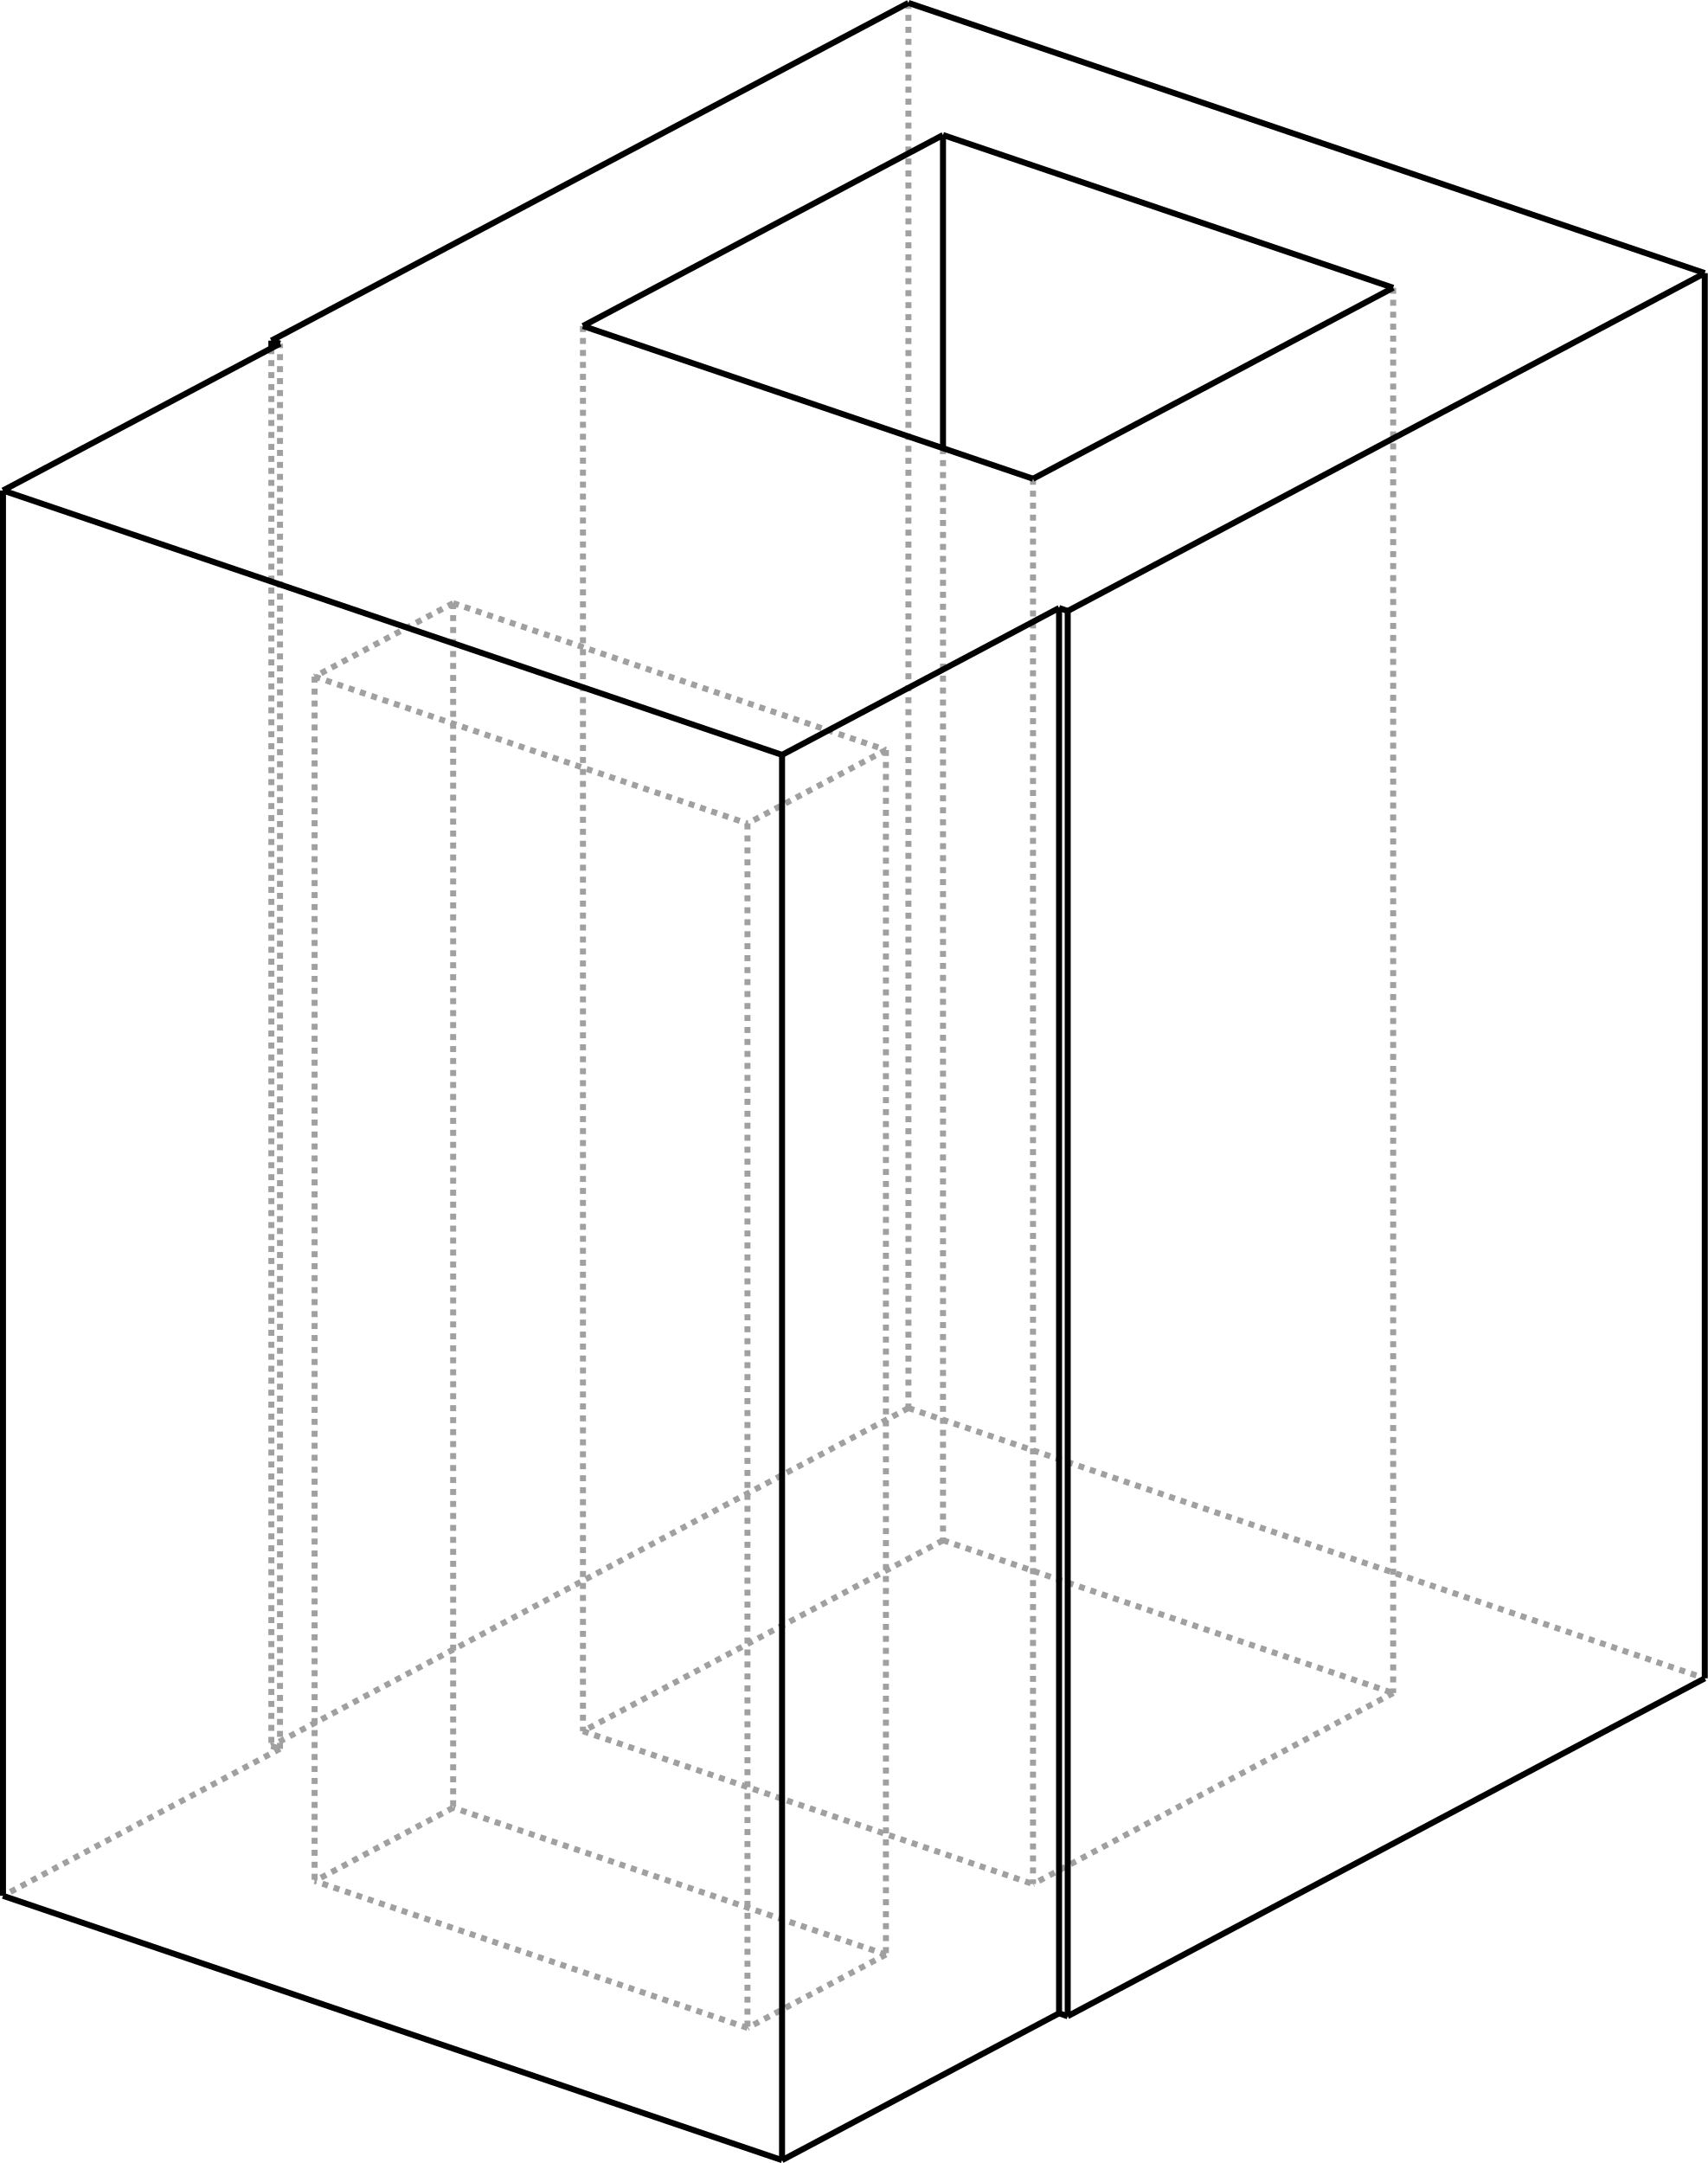
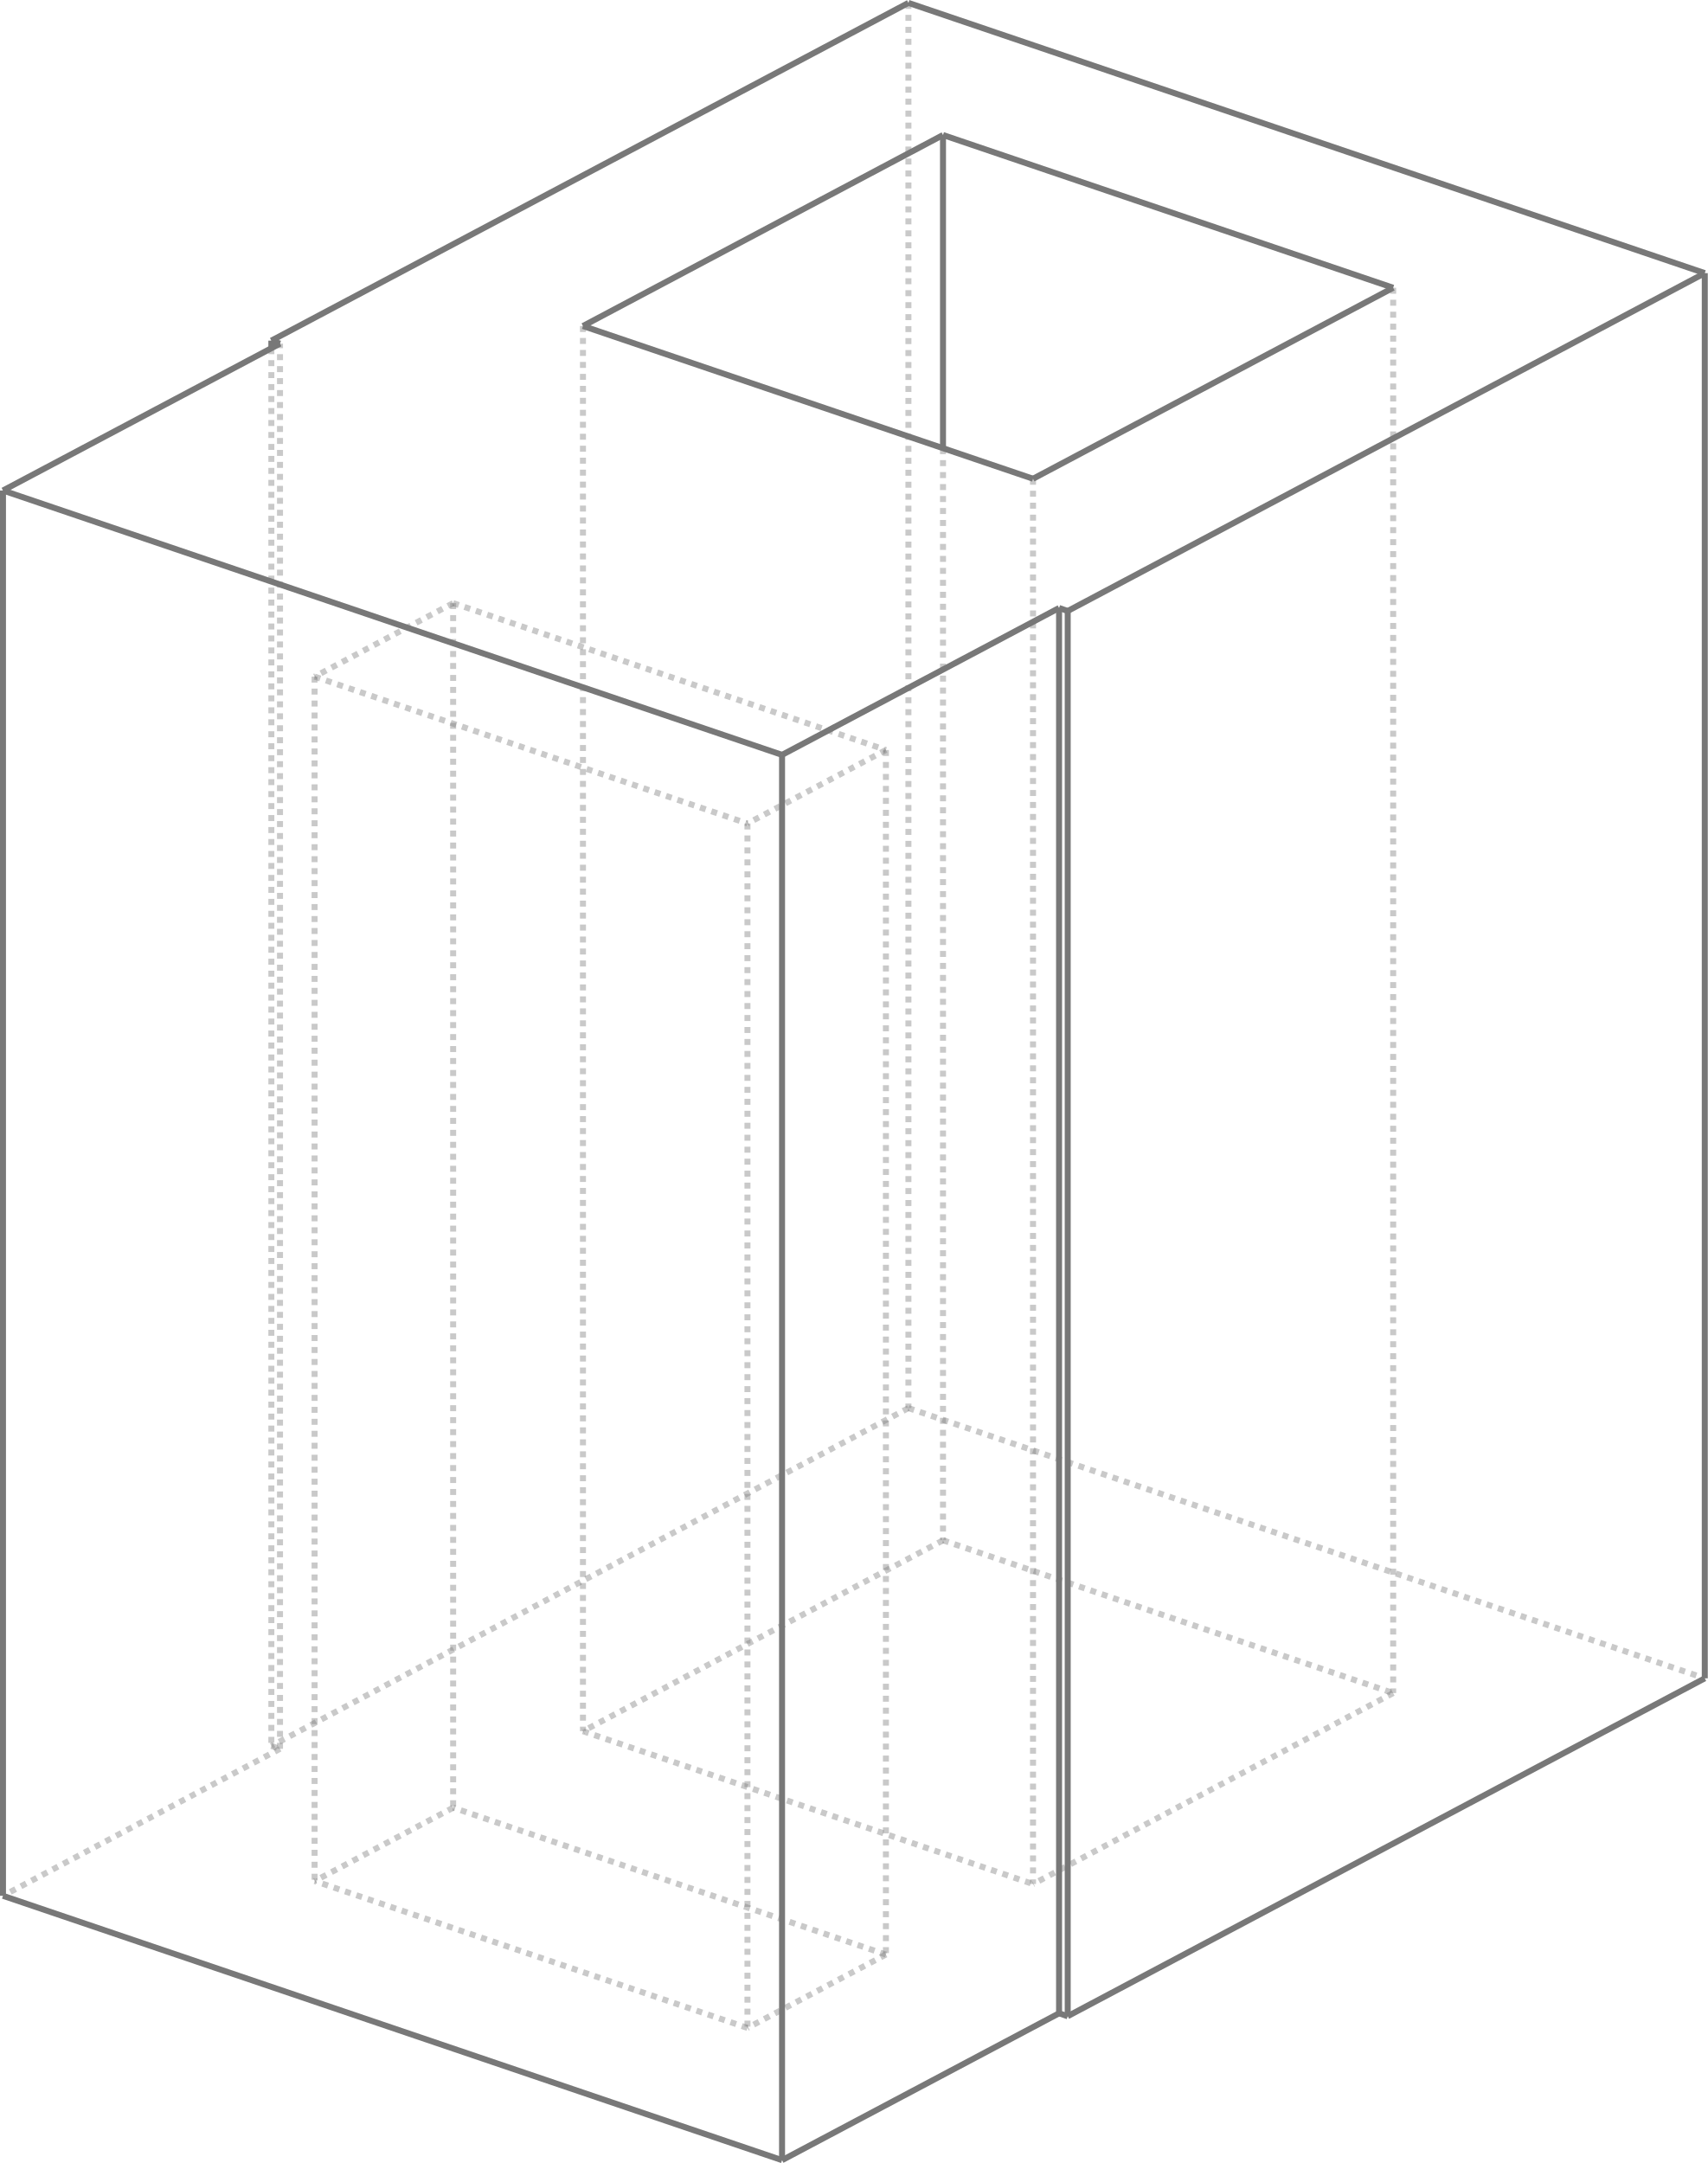
<svg xmlns="http://www.w3.org/2000/svg" width="284.966" height="360.947" version="1.1" id="svg51">
  <defs id="defs51" />
  <g transform="matrix(18.49715,0,0,-18.49715,141.7609,180.7186)" stroke-width="0.054" fill="none" id="g51">
-     <g stroke="#a0a0a0" fill="none" stroke-dasharray="0.054, 0.054" id="g27">
+     <g stroke="rgb(120,120,120,0.4)" fill="none" stroke-dasharray="0.054, 0.054" id="g27">
      <path d="M 0.531,9.744 V -2.933" id="path1" />
      <path d="M 0.531,-2.933 -5.216,-5.981" id="path2" />
      <path d="M -5.216,6.629 V -5.981" id="path3" />
      <path d="M 0.531,-2.933 7.715,-5.371" id="path4" />
      <path d="m -5.216,-5.981 0.078,-0.027" id="path5" />
      <path d="M -5.138,-6.007 -7.637,-7.333" id="path6" />
      <path d="M 0.843,-4.126 -2.405,-5.848" id="path7" />
      <path d="M -2.405,-5.848 1.655,-7.227" id="path8" />
      <path d="M 4.904,-5.504 1.655,-7.227" id="path9" />
      <path d="M 0.843,-4.126 4.904,-5.504" id="path10" />
      <path d="m 0.328,-7.863 -3.904,1.325" id="path11" />
      <path d="M -3.576,-6.538 -4.826,-7.2" id="path12" />
      <path d="m -0.921,-8.525 -3.904,1.325" id="path13" />
      <path d="M 0.328,-7.863 -0.921,-8.525" id="path14" />
      <path d="M -5.138,-6.007 V 6.67" id="path15" />
      <path d="m 0.843,5.727 v -9.852" id="path16" />
      <path d="M -2.405,6.829 V -5.848" id="path17" />
      <path d="M 4.904,7.174 V -5.504" id="path18" />
      <path d="M 1.655,5.451 V -7.227" id="path19" />
      <path d="M 0.328,3.004 V -7.863" id="path20" />
      <path d="M -3.576,4.329 V -6.538" id="path21" />
      <path d="M -3.576,4.329 0.328,3.004" id="path22" />
      <path d="M -0.921,2.341 V -8.525" id="path23" />
      <path d="M 0.328,3.004 -0.921,2.341" id="path24" />
      <path d="M -4.826,3.666 V -7.2" id="path25" />
      <path d="m -4.826,3.666 3.904,-1.325" id="path26" />
      <path d="M -3.576,4.329 -4.826,3.666" id="path27" />
    </g>
-     <g stroke="#000000" fill="none" id="g50">
+     <g stroke="#787878" fill="none" id="g50">
      <path d="M -5.216,6.697 V 6.629" id="path28" />
      <path d="M 0.531,9.744 -5.216,6.697" id="path29" />
      <path d="M 0.531,9.744 7.715,7.306" id="path30" />
      <path d="M 7.715,7.306 V -5.371" id="path31" />
      <path d="M 7.715,-5.371 1.968,-8.419" id="path32" />
      <path d="m 1.89,-8.393 0.078,-0.027" id="path33" />
      <path d="M 1.89,-8.393 -0.609,-9.718" id="path34" />
      <path d="m -7.637,-7.333 7.028,-2.385" id="path35" />
      <path d="m -5.216,6.697 0.078,-0.027" id="path36" />
      <path d="M 7.715,7.306 1.968,4.258" id="path37" />
      <path d="m 1.89,4.285 0.078,-0.027" id="path38" />
      <path d="M 1.89,4.285 -0.609,2.96" id="path39" />
      <path d="m -7.637,5.345 7.028,-2.385" id="path40" />
      <path d="M -5.138,6.67 -7.637,5.345" id="path41" />
      <path d="M 0.843,8.552 -2.405,6.829" id="path42" />
      <path d="M -2.405,6.829 1.655,5.451" id="path43" />
      <path d="M 4.904,7.174 1.655,5.451" id="path44" />
      <path d="M 0.843,8.552 4.904,7.174" id="path45" />
      <path d="M 1.968,4.258 V -8.419" id="path46" />
      <path d="M 0.843,8.552 V 5.727" id="path47" />
      <path d="M 1.89,-8.393 V 4.285" id="path48" />
      <path d="M -7.637,5.345 V -7.333" id="path49" />
      <path d="M -0.609,2.96 V -9.718" id="path50" />
    </g>
  </g>
</svg>
